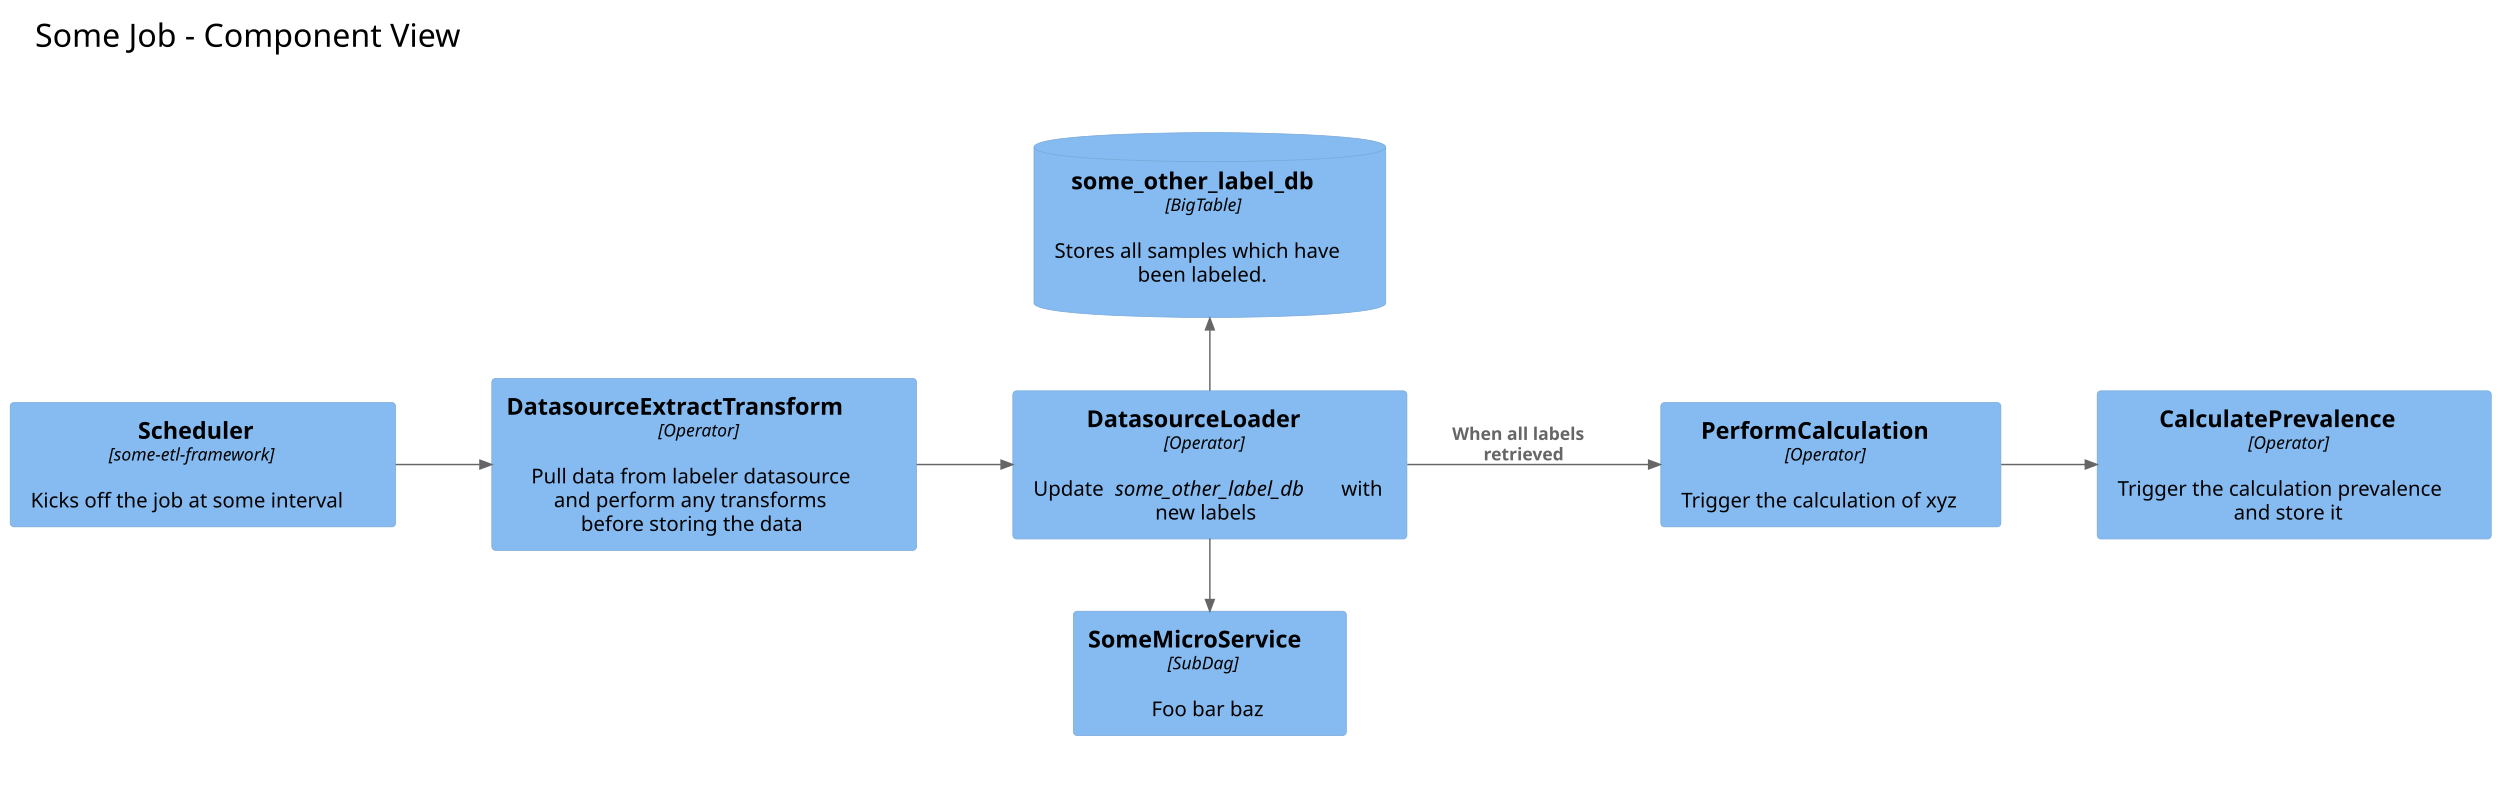
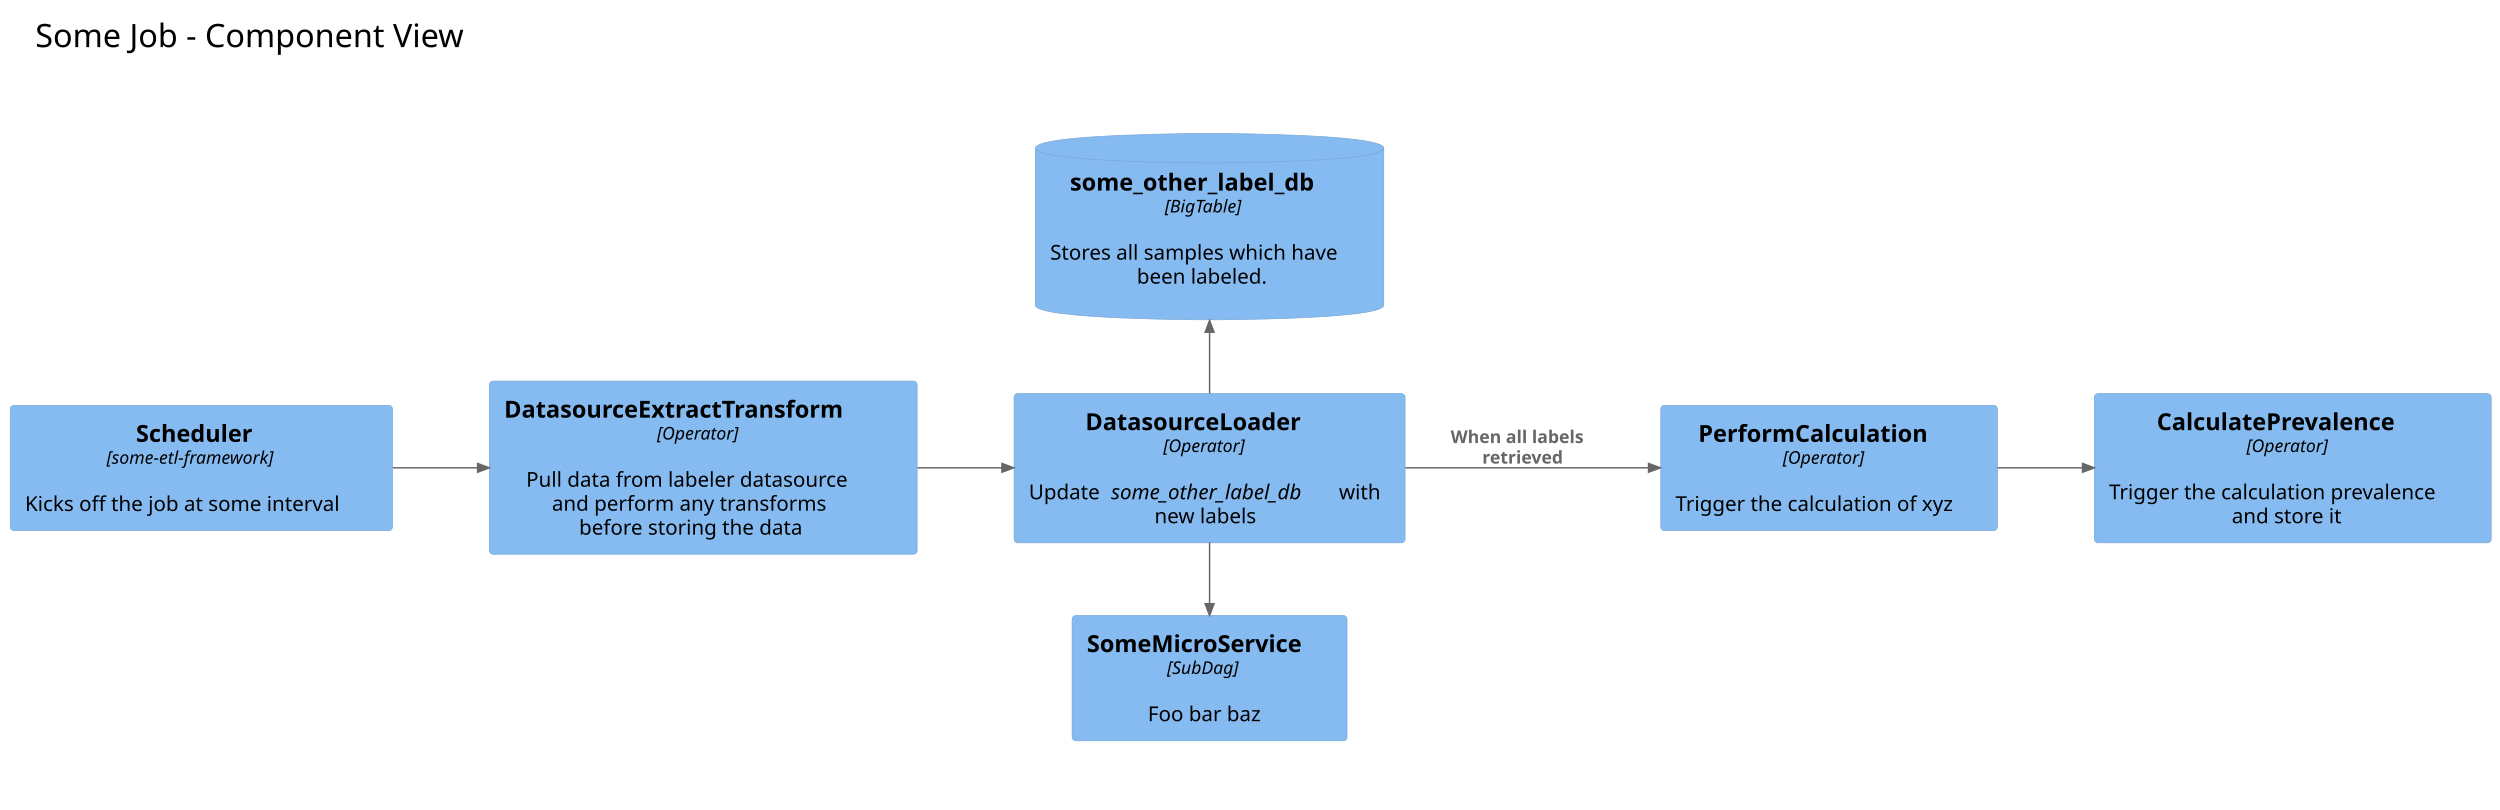
- <svg xmlns="http://www.w3.org/2000/svg" contentStyleType="text/css" height="551px" preserveAspectRatio="none" style="width:1713px;height:551px;background:#FFFFFF;" version="1.1" viewBox="0 0 1713 551" width="1713px" zoomAndPan="magnify">
+ <svg xmlns="http://www.w3.org/2000/svg" contentStyleType="text/css" height="551px" preserveAspectRatio="none" style="width:1701px;height:551px;background:#FFFFFF;" version="1.1" viewBox="0 0 1701 551" width="1701px" zoomAndPan="magnify">
  <defs />
  <g>
    <rect height="83.812" style="stroke:#00000000;stroke-width:1.0;fill:none;" width="335" x="0" y="0" />
    <text fill="#888888" font-family="sans-serif" font-size="10" lengthAdjust="spacing" textLength="3" x="166" y="9.282"> </text>
    <text fill="#000000" font-family="sans-serif" font-size="22" lengthAdjust="spacing" textLength="311" x="24" y="32.062">Some Job - Component View</text>
    <text fill="#888888" font-family="sans-serif" font-size="10" lengthAdjust="spacing" textLength="3" x="166" y="46.532"> </text>
    <text fill="#888888" font-family="sans-serif" font-size="10" lengthAdjust="spacing" textLength="3" x="166" y="58.173"> </text>
    <text fill="#888888" font-family="sans-serif" font-size="10" lengthAdjust="spacing" textLength="3" x="166" y="69.814"> </text>
    <text fill="#888888" font-family="sans-serif" font-size="10" lengthAdjust="spacing" textLength="3" x="166" y="81.454"> </text>
    <g id="elem_scheduler">
-       <rect fill="#85BBF0" height="85.188" rx="2.5" ry="2.5" style="stroke:#78A8D8;stroke-width:0.5;" width="264" x="7" y="275.812" />
-       <text fill="#000000" font-family="sans-serif" font-size="16" font-weight="bold" lengthAdjust="spacing" textLength="89" x="94.5" y="300.664">Scheduler</text>
-       <text fill="#000000" font-family="sans-serif" font-size="12" font-style="italic" lengthAdjust="spacing" textLength="129" x="74.5" y="315.576">[some-etl-framework]</text>
-       <text fill="#000000" font-family="sans-serif" font-size="14" lengthAdjust="spacing" textLength="4" x="137" y="331.401"> </text>
-       <text fill="#000000" font-family="sans-serif" font-size="14" lengthAdjust="spacing" textLength="240" x="21" y="347.698">Kicks off the job at some interval</text>
+       <rect fill="#85BBF0" height="85.188" rx="2.5" ry="2.5" style="stroke:#78A8D8;stroke-width:0.5;" width="260" x="7" y="275.812" />
+       <text fill="#000000" font-family="sans-serif" font-size="16" font-weight="bold" lengthAdjust="spacing" textLength="89" x="92.5" y="300.664">Scheduler</text>
+       <text fill="#000000" font-family="sans-serif" font-size="12" font-style="italic" lengthAdjust="spacing" textLength="129" x="72.5" y="315.576">[some-etl-framework]</text>
+       <text fill="#000000" font-family="sans-serif" font-size="14" lengthAdjust="spacing" textLength="4" x="135" y="331.401"> </text>
+       <text fill="#000000" font-family="sans-serif" font-size="14" lengthAdjust="spacing" textLength="240" x="17" y="347.698">Kicks off the job at some interval</text>
    </g>
    <g id="elem_extractTransform">
-       <rect fill="#85BBF0" height="117.781" rx="2.5" ry="2.5" style="stroke:#78A8D8;stroke-width:0.5;" width="291" x="337" y="259.312" />
-       <text fill="#000000" font-family="sans-serif" font-size="16" font-weight="bold" lengthAdjust="spacing" textLength="271" x="347" y="284.164">DatasourceExtractTransform</text>
-       <text fill="#000000" font-family="sans-serif" font-size="12" font-style="italic" lengthAdjust="spacing" textLength="63" x="451" y="299.076">[Operator]</text>
-       <text fill="#000000" font-family="sans-serif" font-size="14" lengthAdjust="spacing" textLength="4" x="480.5" y="314.901"> </text>
-       <text fill="#000000" font-family="sans-serif" font-size="14" lengthAdjust="spacing" textLength="237" x="364" y="331.198">Pull data from labeler datasource</text>
-       <text fill="#000000" font-family="sans-serif" font-size="14" lengthAdjust="spacing" textLength="202" x="379.5" y="347.495">and perform any transforms</text>
-       <text fill="#000000" font-family="sans-serif" font-size="14" lengthAdjust="spacing" textLength="169" x="398" y="363.792">before storing the data</text>
+       <rect fill="#85BBF0" height="117.781" rx="2.5" ry="2.5" style="stroke:#78A8D8;stroke-width:0.5;" width="291" x="333" y="259.312" />
+       <text fill="#000000" font-family="sans-serif" font-size="16" font-weight="bold" lengthAdjust="spacing" textLength="271" x="343" y="284.164">DatasourceExtractTransform</text>
+       <text fill="#000000" font-family="sans-serif" font-size="12" font-style="italic" lengthAdjust="spacing" textLength="63" x="447" y="299.076">[Operator]</text>
+       <text fill="#000000" font-family="sans-serif" font-size="14" lengthAdjust="spacing" textLength="4" x="476.5" y="314.901"> </text>
+       <text fill="#000000" font-family="sans-serif" font-size="14" lengthAdjust="spacing" textLength="237" x="358" y="331.198">Pull data from labeler datasource</text>
+       <text fill="#000000" font-family="sans-serif" font-size="14" lengthAdjust="spacing" textLength="202" x="375.5" y="347.495">and perform any transforms</text>
+       <text fill="#000000" font-family="sans-serif" font-size="14" lengthAdjust="spacing" textLength="169" x="394" y="363.792">before storing the data</text>
    </g>
    <g id="elem_loader">
-       <rect fill="#85BBF0" height="101.484" rx="2.5" ry="2.5" style="stroke:#78A8D8;stroke-width:0.5;" width="270" x="694" y="267.812" />
-       <text fill="#000000" font-family="sans-serif" font-size="16" font-weight="bold" lengthAdjust="spacing" textLength="169" x="744.5" y="292.664">DatasourceLoader</text>
-       <text fill="#000000" font-family="sans-serif" font-size="12" font-style="italic" lengthAdjust="spacing" textLength="63" x="797.5" y="307.576">[Operator]</text>
-       <text fill="#000000" font-family="sans-serif" font-size="14" lengthAdjust="spacing" textLength="4" x="827" y="323.401"> </text>
-       <text fill="#000000" font-family="sans-serif" font-size="14" lengthAdjust="spacing" textLength="52" x="708" y="339.698">Update</text>
-       <text fill="#000000" font-family="sans-serif" font-size="14" font-style="italic" lengthAdjust="spacing" textLength="151" x="764" y="339.698">some_other_label_db</text>
-       <text fill="#000000" font-family="sans-serif" font-size="14" lengthAdjust="spacing" textLength="31" x="919" y="339.698">with</text>
-       <text fill="#000000" font-family="sans-serif" font-size="14" lengthAdjust="spacing" textLength="75" x="791.5" y="355.995">new labels</text>
+       <rect fill="#85BBF0" height="101.484" rx="2.5" ry="2.5" style="stroke:#78A8D8;stroke-width:0.5;" width="266" x="690" y="267.812" />
+       <text fill="#000000" font-family="sans-serif" font-size="16" font-weight="bold" lengthAdjust="spacing" textLength="169" x="738.5" y="292.664">DatasourceLoader</text>
+       <text fill="#000000" font-family="sans-serif" font-size="12" font-style="italic" lengthAdjust="spacing" textLength="63" x="791.5" y="307.576">[Operator]</text>
+       <text fill="#000000" font-family="sans-serif" font-size="14" lengthAdjust="spacing" textLength="4" x="821" y="323.401"> </text>
+       <text fill="#000000" font-family="sans-serif" font-size="14" lengthAdjust="spacing" textLength="52" x="700" y="339.698">Update</text>
+       <text fill="#000000" font-family="sans-serif" font-size="14" font-style="italic" lengthAdjust="spacing" textLength="151" x="756" y="339.698">some_other_label_db</text>
+       <text fill="#000000" font-family="sans-serif" font-size="14" lengthAdjust="spacing" textLength="31" x="911" y="339.698">with</text>
+       <text fill="#000000" font-family="sans-serif" font-size="14" lengthAdjust="spacing" textLength="75" x="785.5" y="355.995">new labels</text>
    </g>
    <g id="elem_someMicroService">
-       <rect fill="#85BBF0" height="85.188" rx="2.5" ry="2.5" style="stroke:#78A8D8;stroke-width:0.5;" width="187" x="735.5" y="418.812" />
-       <text fill="#000000" font-family="sans-serif" font-size="16" font-weight="bold" lengthAdjust="spacing" textLength="167" x="745.5" y="443.664">SomeMicroService</text>
-       <text fill="#000000" font-family="sans-serif" font-size="12" font-style="italic" lengthAdjust="spacing" textLength="58" x="800" y="458.576">[SubDag]</text>
-       <text fill="#000000" font-family="sans-serif" font-size="14" lengthAdjust="spacing" textLength="4" x="827" y="474.401"> </text>
-       <text fill="#000000" font-family="sans-serif" font-size="14" lengthAdjust="spacing" textLength="84" x="789" y="490.698">Foo bar baz</text>
+       <rect fill="#85BBF0" height="85.188" rx="2.5" ry="2.5" style="stroke:#78A8D8;stroke-width:0.5;" width="187" x="729.5" y="418.812" />
+       <text fill="#000000" font-family="sans-serif" font-size="16" font-weight="bold" lengthAdjust="spacing" textLength="167" x="739.5" y="443.664">SomeMicroService</text>
+       <text fill="#000000" font-family="sans-serif" font-size="12" font-style="italic" lengthAdjust="spacing" textLength="58" x="794" y="458.576">[SubDag]</text>
+       <text fill="#000000" font-family="sans-serif" font-size="14" lengthAdjust="spacing" textLength="4" x="821" y="474.401"> </text>
+       <text fill="#000000" font-family="sans-serif" font-size="14" lengthAdjust="spacing" textLength="84" x="781" y="490.698">Foo bar baz</text>
    </g>
    <g id="elem_performCalculations">
-       <rect fill="#85BBF0" height="85.188" rx="2.5" ry="2.5" style="stroke:#78A8D8;stroke-width:0.5;" width="233" x="1138" y="275.812" />
-       <text fill="#000000" font-family="sans-serif" font-size="16" font-weight="bold" lengthAdjust="spacing" textLength="178" x="1165.5" y="300.664">PerformCalculation</text>
-       <text fill="#000000" font-family="sans-serif" font-size="12" font-style="italic" lengthAdjust="spacing" textLength="63" x="1223" y="315.576">[Operator]</text>
-       <text fill="#000000" font-family="sans-serif" font-size="14" lengthAdjust="spacing" textLength="4" x="1252.5" y="331.401"> </text>
-       <text fill="#000000" font-family="sans-serif" font-size="14" lengthAdjust="spacing" textLength="209" x="1152" y="347.698">Trigger the calculation of xyz</text>
+       <rect fill="#85BBF0" height="85.188" rx="2.5" ry="2.5" style="stroke:#78A8D8;stroke-width:0.5;" width="229" x="1130" y="275.812" />
+       <text fill="#000000" font-family="sans-serif" font-size="16" font-weight="bold" lengthAdjust="spacing" textLength="178" x="1155.5" y="300.664">PerformCalculation</text>
+       <text fill="#000000" font-family="sans-serif" font-size="12" font-style="italic" lengthAdjust="spacing" textLength="63" x="1213" y="315.576">[Operator]</text>
+       <text fill="#000000" font-family="sans-serif" font-size="14" lengthAdjust="spacing" textLength="4" x="1242.5" y="331.401"> </text>
+       <text fill="#000000" font-family="sans-serif" font-size="14" lengthAdjust="spacing" textLength="209" x="1140" y="347.698">Trigger the calculation of xyz</text>
    </g>
    <g id="elem_calculatePrevalence">
-       <rect fill="#85BBF0" height="101.484" rx="2.5" ry="2.5" style="stroke:#78A8D8;stroke-width:0.5;" width="270" x="1437" y="267.812" />
-       <text fill="#000000" font-family="sans-serif" font-size="16" font-weight="bold" lengthAdjust="spacing" textLength="185" x="1479.5" y="292.664">CalculatePrevalence</text>
-       <text fill="#000000" font-family="sans-serif" font-size="12" font-style="italic" lengthAdjust="spacing" textLength="63" x="1540.5" y="307.576">[Operator]</text>
-       <text fill="#000000" font-family="sans-serif" font-size="14" lengthAdjust="spacing" textLength="4" x="1570" y="323.401"> </text>
-       <text fill="#000000" font-family="sans-serif" font-size="14" lengthAdjust="spacing" textLength="246" x="1451" y="339.698">Trigger the calculation prevalence</text>
-       <text fill="#000000" font-family="sans-serif" font-size="14" lengthAdjust="spacing" textLength="83" x="1530.5" y="355.995">and store it</text>
+       <rect fill="#85BBF0" height="101.484" rx="2.5" ry="2.5" style="stroke:#78A8D8;stroke-width:0.5;" width="270" x="1425" y="267.812" />
+       <text fill="#000000" font-family="sans-serif" font-size="16" font-weight="bold" lengthAdjust="spacing" textLength="185" x="1467.5" y="292.664">CalculatePrevalence</text>
+       <text fill="#000000" font-family="sans-serif" font-size="12" font-style="italic" lengthAdjust="spacing" textLength="63" x="1528.5" y="307.576">[Operator]</text>
+       <text fill="#000000" font-family="sans-serif" font-size="14" lengthAdjust="spacing" textLength="4" x="1558" y="323.401"> </text>
+       <text fill="#000000" font-family="sans-serif" font-size="14" lengthAdjust="spacing" textLength="246" x="1435" y="339.698">Trigger the calculation prevalence</text>
+       <text fill="#000000" font-family="sans-serif" font-size="14" lengthAdjust="spacing" textLength="83" x="1518.5" y="355.995">and store it</text>
    </g>
    <g id="elem_sampleLabelsDb">
-       <path d="M708.5,100.812 C708.5,90.812 829,90.812 829,90.812 C829,90.812 949.5,90.812 949.5,100.812 L949.5,207.594 C949.5,217.594 829,217.594 829,217.594 C829,217.594 708.5,217.594 708.5,207.594 L708.5,100.812 " fill="#85BBF0" style="stroke:#78A8D8;stroke-width:0.5;" />
-       <path d="M708.5,100.812 C708.5,110.812 829,110.812 829,110.812 C829,110.812 949.5,110.812 949.5,100.812 " fill="none" style="stroke:#78A8D8;stroke-width:0.5;" />
-       <text fill="#000000" font-family="sans-serif" font-size="16" font-weight="bold" lengthAdjust="spacing" textLength="190" x="734" y="129.664">some_other_label_db</text>
-       <text fill="#000000" font-family="sans-serif" font-size="12" font-style="italic" lengthAdjust="spacing" textLength="61" x="798.5" y="144.576">[BigTable]</text>
-       <text fill="#000000" font-family="sans-serif" font-size="14" lengthAdjust="spacing" textLength="4" x="827" y="160.401"> </text>
-       <text fill="#000000" font-family="sans-serif" font-size="14" lengthAdjust="spacing" textLength="213" x="722.5" y="176.698">Stores all samples which have</text>
-       <text fill="#000000" font-family="sans-serif" font-size="14" lengthAdjust="spacing" textLength="99" x="779.5" y="192.995">been labeled.</text>
-       <text fill="#000000" font-family="sans-serif" font-size="14" lengthAdjust="spacing" textLength="4" x="827" y="209.292"> </text>
+       <path d="M704.5,100.812 C704.5,90.812 823,90.812 823,90.812 C823,90.812 941.5,90.812 941.5,100.812 L941.5,207.594 C941.5,217.594 823,217.594 823,217.594 C823,217.594 704.5,217.594 704.5,207.594 L704.5,100.812 " fill="#85BBF0" style="stroke:#78A8D8;stroke-width:0.5;" />
+       <path d="M704.5,100.812 C704.5,110.812 823,110.812 823,110.812 C823,110.812 941.5,110.812 941.5,100.812 " fill="none" style="stroke:#78A8D8;stroke-width:0.5;" />
+       <text fill="#000000" font-family="sans-serif" font-size="16" font-weight="bold" lengthAdjust="spacing" textLength="190" x="728" y="129.664">some_other_label_db</text>
+       <text fill="#000000" font-family="sans-serif" font-size="12" font-style="italic" lengthAdjust="spacing" textLength="61" x="792.5" y="144.576">[BigTable]</text>
+       <text fill="#000000" font-family="sans-serif" font-size="14" lengthAdjust="spacing" textLength="4" x="821" y="160.401"> </text>
+       <text fill="#000000" font-family="sans-serif" font-size="14" lengthAdjust="spacing" textLength="213" x="714.5" y="176.698">Stores all samples which have</text>
+       <text fill="#000000" font-family="sans-serif" font-size="14" lengthAdjust="spacing" textLength="99" x="773.5" y="192.995">been labeled.</text>
+       <text fill="#000000" font-family="sans-serif" font-size="14" lengthAdjust="spacing" textLength="4" x="821" y="209.292"> </text>
    </g>
    <g id="link_scheduler_extractTransform">
-       <path d="M271.056,318.312 C289.901,318.312 309.429,318.312 328.65,318.312 " fill="none" id="scheduler-to-extractTransform" style="stroke:#666666;stroke-width:1.0;" />
-       <polygon fill="#666666" points="336.867,318.312,328.867,315.312,328.867,321.312,336.867,318.312" style="stroke:#666666;stroke-width:1.0;" />
-       <text fill="#666666" font-family="sans-serif" font-size="12" font-weight="bold" lengthAdjust="spacing" textLength="4" x="302" y="315.451"> </text>
+       <path d="M267.319,318.312 C286.093,318.312 305.567,318.312 324.749,318.312 " fill="none" id="scheduler-to-extractTransform" style="stroke:#666666;stroke-width:1.0;" />
+       <polygon fill="#666666" points="332.949,318.312,324.949,315.312,324.949,321.312,332.949,318.312" style="stroke:#666666;stroke-width:1.0;" />
+       <text fill="#666666" font-family="sans-serif" font-size="12" font-weight="bold" lengthAdjust="spacing" textLength="4" x="298" y="315.451"> </text>
    </g>
    <g id="link_extractTransform_loader">
-       <path d="M628.102,318.312 C647.194,318.312 666.752,318.312 685.803,318.312 " fill="none" id="extractTransform-to-loader" style="stroke:#666666;stroke-width:1.0;" />
-       <polygon fill="#666666" points="693.934,318.312,685.934,315.312,685.934,321.312,693.934,318.312" style="stroke:#666666;stroke-width:1.0;" />
-       <text fill="#666666" font-family="sans-serif" font-size="12" font-weight="bold" lengthAdjust="spacing" textLength="4" x="659" y="315.451"> </text>
+       <path d="M624.254,318.312 C643.265,318.312 662.721,318.312 681.656,318.312 " fill="none" id="extractTransform-to-loader" style="stroke:#666666;stroke-width:1.0;" />
+       <polygon fill="#666666" points="689.737,318.312,681.737,315.312,681.737,321.312,689.737,318.312" style="stroke:#666666;stroke-width:1.0;" />
+       <text fill="#666666" font-family="sans-serif" font-size="12" font-weight="bold" lengthAdjust="spacing" textLength="4" x="655" y="315.451"> </text>
    </g>
    <g id="link_loader_performCalculations">
-       <path d="M964.289,318.312 C1017.18,318.312 1077.55,318.312 1129.4,318.312 " fill="none" id="loader-to-performCalculations" style="stroke:#666666;stroke-width:1.0;" />
-       <polygon fill="#666666" points="1137.65,318.312,1129.65,315.312,1129.65,321.312,1137.65,318.312" style="stroke:#666666;stroke-width:1.0;" />
-       <text fill="#666666" font-family="sans-serif" font-size="12" font-weight="bold" lengthAdjust="spacing" textLength="108" x="995" y="301.451">When all labels</text>
-       <text fill="#666666" font-family="sans-serif" font-size="12" font-weight="bold" lengthAdjust="spacing" textLength="69" x="1016.5" y="315.42">retrieved</text>
+       <path d="M956.157,318.312 C1009.05,318.312 1069.6,318.312 1121.43,318.312 " fill="none" id="loader-to-performCalculations" style="stroke:#666666;stroke-width:1.0;" />
+       <polygon fill="#666666" points="1129.67,318.312,1121.67,315.312,1121.67,321.312,1129.67,318.312" style="stroke:#666666;stroke-width:1.0;" />
+       <text fill="#666666" font-family="sans-serif" font-size="12" font-weight="bold" lengthAdjust="spacing" textLength="108" x="987" y="301.451">When all labels</text>
+       <text fill="#666666" font-family="sans-serif" font-size="12" font-weight="bold" lengthAdjust="spacing" textLength="69" x="1008.5" y="315.42">retrieved</text>
    </g>
    <g id="link_sampleLabelsDb_loader">
-       <path d="M829,226.213 C829,240.221 829,254.631 829,267.769 " fill="none" id="sampleLabelsDb-backto-loader" style="stroke:#666666;stroke-width:1.0;" />
-       <polygon fill="#666666" points="829,218.023,826,226.023,832,226.023,829,218.023" style="stroke:#666666;stroke-width:1.0;" />
-       <text fill="#666666" font-family="sans-serif" font-size="12" font-weight="bold" lengthAdjust="spacing" textLength="4" x="816.5" y="247.451"> </text>
+       <path d="M823,226.213 C823,240.221 823,254.631 823,267.769 " fill="none" id="sampleLabelsDb-backto-loader" style="stroke:#666666;stroke-width:1.0;" />
+       <polygon fill="#666666" points="823,218.023,820,226.023,826,226.023,823,218.023" style="stroke:#666666;stroke-width:1.0;" />
+       <text fill="#666666" font-family="sans-serif" font-size="12" font-weight="bold" lengthAdjust="spacing" textLength="4" x="810.5" y="247.451"> </text>
    </g>
    <g id="link_loader_someMicroService">
-       <path d="M829,368.991 C829,382.483 829,397.057 829,410.551 " fill="none" id="loader-to-someMicroService" style="stroke:#666666;stroke-width:1.0;" />
-       <polygon fill="#666666" points="829,418.795,832,410.795,826,410.795,829,418.795" style="stroke:#666666;stroke-width:1.0;" />
-       <text fill="#666666" font-family="sans-serif" font-size="12" font-weight="bold" lengthAdjust="spacing" textLength="4" x="816.5" y="398.451"> </text>
+       <path d="M823,368.991 C823,382.483 823,397.057 823,410.551 " fill="none" id="loader-to-someMicroService" style="stroke:#666666;stroke-width:1.0;" />
+       <polygon fill="#666666" points="823,418.795,826,410.795,820,410.795,823,418.795" style="stroke:#666666;stroke-width:1.0;" />
+       <text fill="#666666" font-family="sans-serif" font-size="12" font-weight="bold" lengthAdjust="spacing" textLength="4" x="810.5" y="398.451"> </text>
    </g>
    <g id="link_performCalculations_calculatePrevalence">
-       <path d="M1371.19,318.312 C1389.89,318.312 1409.43,318.312 1428.67,318.312 " fill="none" id="performCalculations-to-calculatePrevalence" style="stroke:#666666;stroke-width:1.0;" />
-       <polygon fill="#666666" points="1436.89,318.312,1428.89,315.312,1428.89,321.312,1436.89,318.312" style="stroke:#666666;stroke-width:1.0;" />
-       <text fill="#666666" font-family="sans-serif" font-size="12" font-weight="bold" lengthAdjust="spacing" textLength="4" x="1402" y="315.451"> </text>
+       <path d="M1359.12,318.312 C1377.83,318.312 1397.42,318.312 1416.72,318.312 " fill="none" id="performCalculations-to-calculatePrevalence" style="stroke:#666666;stroke-width:1.0;" />
+       <polygon fill="#666666" points="1424.97,318.312,1416.97,315.312,1416.97,321.312,1424.97,318.312" style="stroke:#666666;stroke-width:1.0;" />
+       <text fill="#666666" font-family="sans-serif" font-size="12" font-weight="bold" lengthAdjust="spacing" textLength="4" x="1390" y="315.451"> </text>
    </g>
-     <rect height="34.922" style="stroke:#00000000;stroke-width:1.0;fill:none;" width="3" x="848" y="509" />
-     <text fill="#888888" font-family="sans-serif" font-size="10" lengthAdjust="spacing" textLength="3" x="848" y="518.282"> </text>
-     <text fill="#888888" font-family="sans-serif" font-size="10" lengthAdjust="spacing" textLength="3" x="848" y="529.923"> </text>
-     <text fill="#888888" font-family="sans-serif" font-size="10" lengthAdjust="spacing" textLength="3" x="848" y="541.563"> </text>
+     <rect height="34.922" style="stroke:#00000000;stroke-width:1.0;fill:none;" width="3" x="842" y="509" />
+     <text fill="#888888" font-family="sans-serif" font-size="10" lengthAdjust="spacing" textLength="3" x="842" y="518.282"> </text>
+     <text fill="#888888" font-family="sans-serif" font-size="10" lengthAdjust="spacing" textLength="3" x="842" y="529.923"> </text>
+     <text fill="#888888" font-family="sans-serif" font-size="10" lengthAdjust="spacing" textLength="3" x="842" y="541.563"> </text>
  </g>
</svg>
